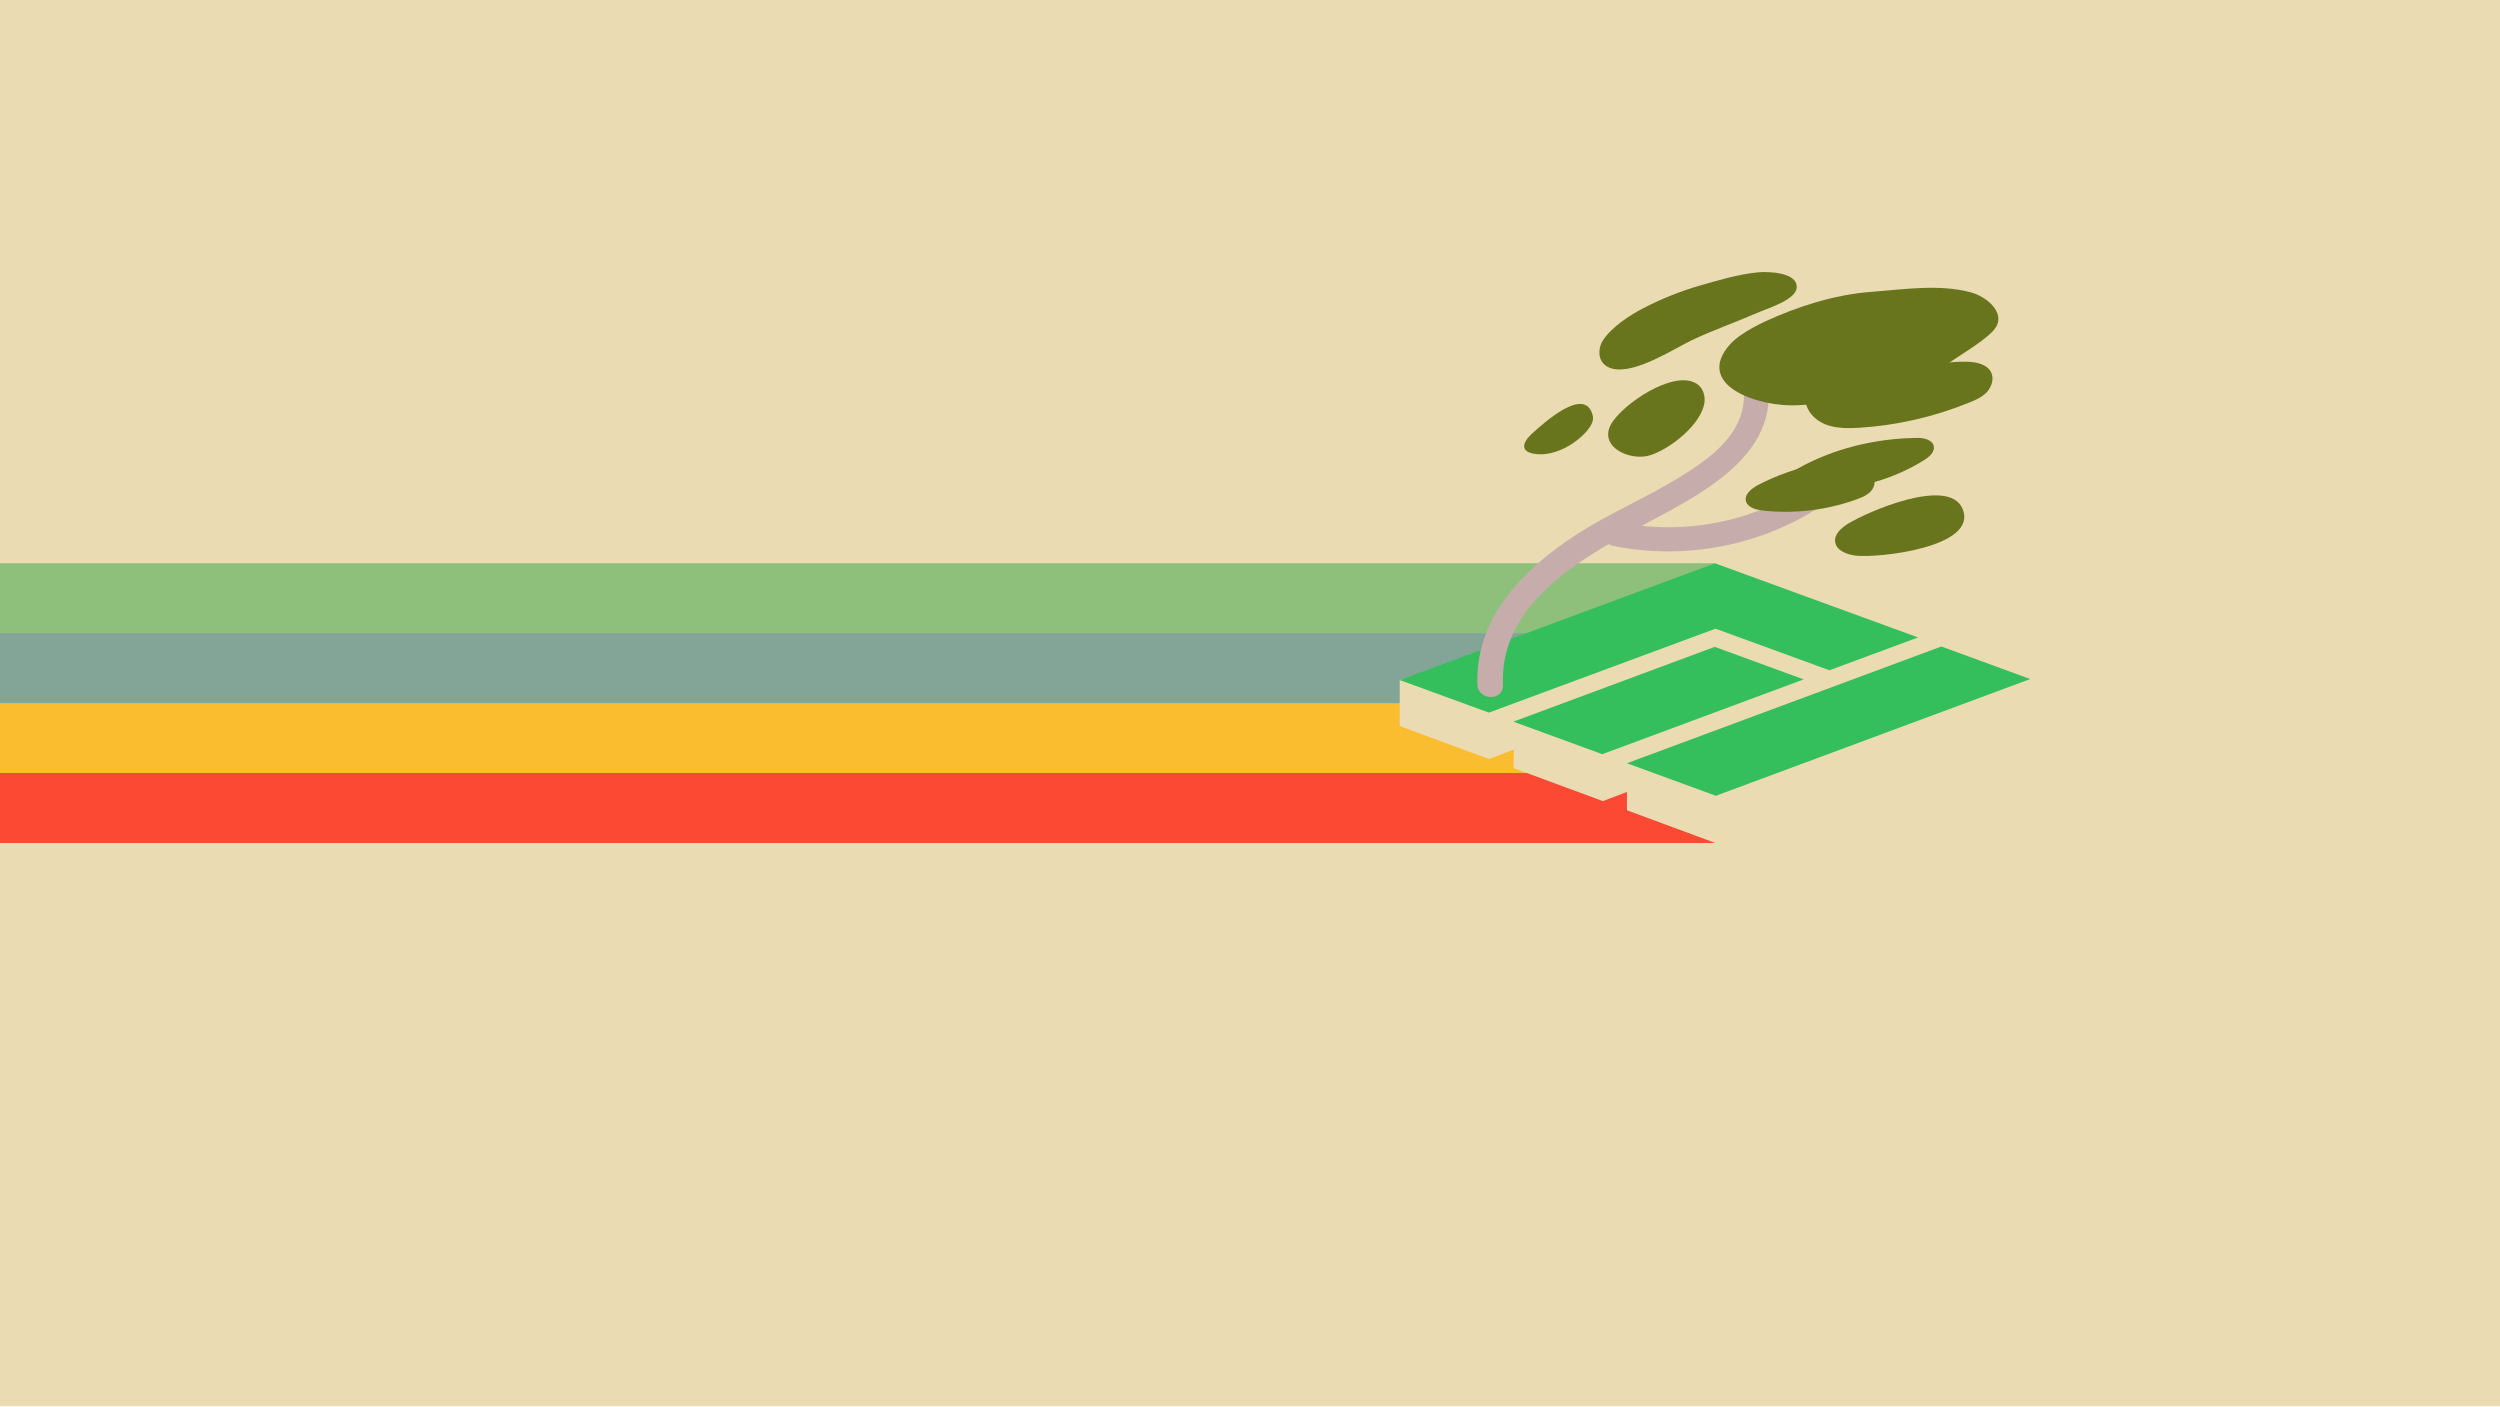
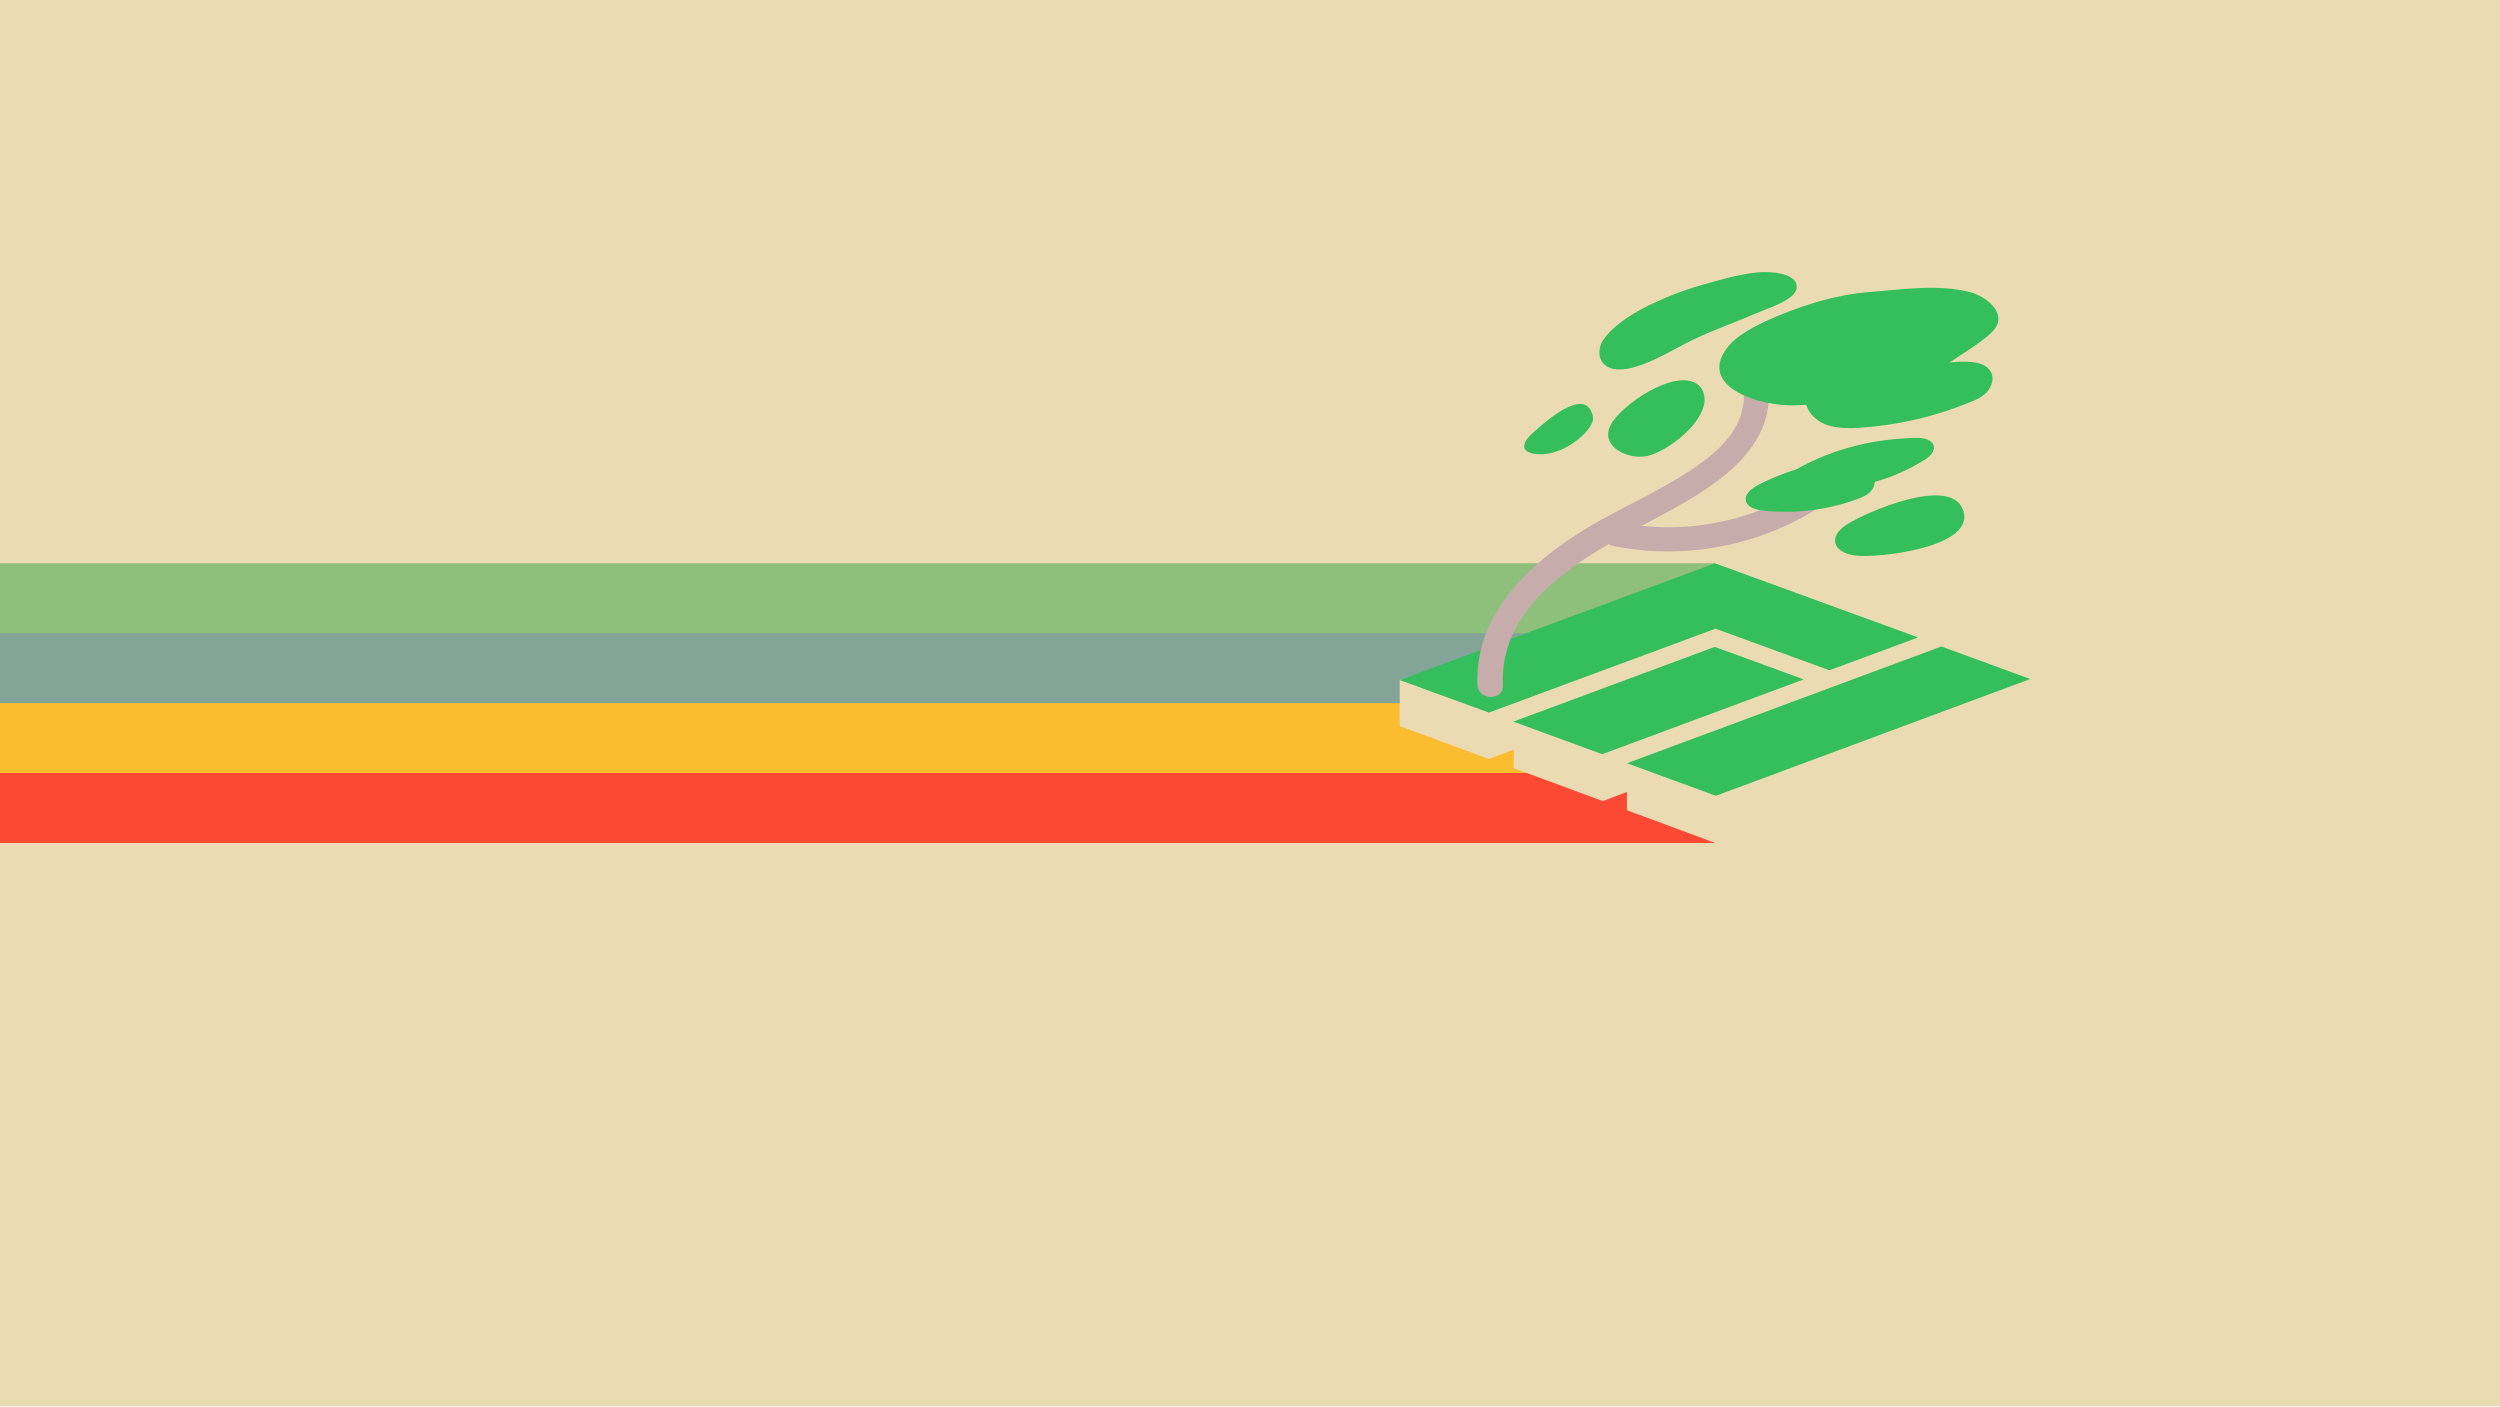
<svg xmlns="http://www.w3.org/2000/svg" id="Layer_1" data-name="Layer 1" viewBox="0 0 1920 1080" version="1.1" width="1920" height="1080">
  <defs id="defs4">
    <style id="style2">.cls-1{fill:#3ddc84;}</style>
  </defs>
  <g id="g902">
    <rect style="fill:#ebdbb2;fill-opacity:1;fill-rule:nonzero;stroke-width:104.97;stroke-linecap:round;stroke-linejoin:round;paint-order:stroke markers fill" id="rect835" width="1920" height="1080" x="-7.4218752e-07" y="5.2734376e-06" />
    <path id="rect2943" style="fill:#8ec07c;fill-opacity:1;stroke:none;stroke-width:7.122;stroke-linejoin:round;stroke-miterlimit:4;stroke-dasharray:none;stroke-opacity:1;paint-order:stroke markers fill" d="M 0 432.611 L 0 647.387 L 1262.004 647.387 L 1262.125 645.928 C 1266.731 590.859 1286.351 540.351 1317.125 498.578 L 1317.125 432.611 L 0 432.611 z " />
    <path id="rect2945" style="fill:#83a598;fill-opacity:1;stroke:none;stroke-width:6.301;stroke-linejoin:round;stroke-miterlimit:4;stroke-dasharray:none;stroke-opacity:1;paint-order:stroke markers fill" d="M 0 486.305 L 0 647.387 L 1317.125 647.387 L 1317.125 486.305 L 0 486.305 z " />
    <path id="path940" style="fill:#fabd2f;fill-opacity:1;stroke:none;stroke-width:5.145;stroke-linejoin:round;stroke-miterlimit:4;stroke-dasharray:none;stroke-opacity:1;paint-order:stroke markers fill" d="M 0 540 L 0 647.387 L 1317.125 647.387 L 1317.125 540 L 0 540 z " />
    <path id="path949" style="fill:#fb4934;fill-opacity:1;stroke:none;stroke-width:3.686;stroke-linejoin:round;stroke-miterlimit:4;stroke-dasharray:none;stroke-opacity:1;paint-order:stroke markers fill" d="M 0 593.693 L 0 647.387 L 1317.125 647.387 L 1317.125 593.693 L 0 593.693 z " />
    <g id="g203" transform="matrix(1.179426,0,0,1.144281,-1103.895,232.137)">
      <g id="g179" transform="matrix(3.779528,0,0,3.779528,1847.41,-34.10305)">
        <g id="layer4" style="display:inline" transform="translate(-82.18444,-68.18698)" />
        <g id="layer1-3" style="display:inline" transform="translate(-82.18444,-68.18698)">
          <g id="g46" transform="translate(0.1701145,-2.335012)">
            <path style="display:inline;fill:#ebdbb2;fill-opacity:1;stroke:none;stroke-width:0.265px;stroke-linecap:butt;stroke-linejoin:miter;stroke-opacity:1" d="m 101.642,162.273 15.363,5.855 54.315,-21.307 v -7.756 l -34.976,-10.539 -54.33,18.107 -7.96e-4,8.169 15.362,5.851 4.305,-1.675 z" id="path4752" />
            <path style="display:inline;fill:#ebdbb2;fill-opacity:1;stroke:#000000;stroke-width:0.265px;stroke-linecap:butt;stroke-linejoin:miter;stroke-opacity:0" d="m 121.16,161.405 v 8.347 l 15.173,5.794 54.372,-20.743 -0.06,-8.351 z" id="path3930" transform="translate(1.2083334e-6)" />
            <g transform="matrix(0.2153072,-7.7205399e-7,0.00729584,0.1589211,91.2885,177.5318)" id="layer0">
              <g transform="matrix(3.883929,2.020648,-4,2.038505,219.5179,-324.8933)" id="logo">
                <path style="opacity:1;fill:#35bf5c;fill-opacity:1;stroke:none;stroke-width:3.004;stroke-miterlimit:4;stroke-dasharray:none;stroke-opacity:1" d="M 0.089,-0.089 0,64 l 18.025,-0.025 0.064,-46.064 23.032,-0.032 0.025,-18.025 z" id="rect4138" />
                <path style="opacity:1;fill:#35bf5c;fill-opacity:1;stroke:none;stroke-width:3;stroke-miterlimit:4;stroke-dasharray:none;stroke-opacity:1" d="m 23,23 2e-6,41 H 41 V 23 Z" id="rect4140" />
                <path style="opacity:1;fill:#35bf5c;fill-opacity:1;stroke:none;stroke-width:3;stroke-miterlimit:4;stroke-dasharray:none;stroke-opacity:1" d="M 46,1e-6 V 64 H 64 V 1e-6 Z" id="rect4142" />
              </g>
            </g>
            <g id="g3802" transform="matrix(0.2645833,0,0,0.2645833,-338.4352,74.21009)">
              <path id="path3765" d="m 1656.3,277.2 c -2.5,-57 55.2,-87.7 97.8,-111.1 37.2,-20.3 83.7,-46.8 74.1,-96.4 -2,-10.3 -17.8,-6 -15.8,4.4 4.4,22.7 -8.5,39.9 -25.8,53 -20.3,15.4 -43.7,26.3 -65.9,38.8 -40.8,23.2 -83.1,59.9 -81,111.3 0.8,10.5 17.1,10.5 16.6,0 z" style="fill:#c6adac" />
              <path id="path3767" d="m 1728,183.7 c 56.6,11.8 116.4,-5.1 158.3,-45 7.6,-7.3 -4,-18.9 -11.6,-11.6 -37.4,35.8 -91.7,51.4 -142.3,40.8 -10.4,-2 -14.8,13.6 -4.4,15.8 z" style="fill:#c6adac" />
-               <path id="path3769" d="m 1727.8,64.8 c 14.9,3.6 40.1,-13.6 51.4,-19.1 14.5,-7.1 29.6,-12.5 44.3,-19.1 5.6,-2.5 24,-8.3 24.1,-16.5 0.4,-10.2 -19.1,-10.7 -25.4,-10 -12.9,1.3 -25.4,5.3 -37.8,8.9 -12.7,3.8 -25,8.9 -36.8,15.2 -8.9,4.7 -21.1,13.1 -26.3,21.8 -3.3,5.3 -3.1,13.1 2,16.7 1.2,1 2.9,1.7 4.5,2.1 z" style="fill:#68751c" />
-               <path id="path3771" d="m 1819.1,37.2 c 2.5,-1.5 5.1,-2.7 7.6,-4 21.1,-10 45.4,-18.2 69.3,-20 20.9,-1.6 43.9,-5.4 64.6,0.2 10.7,2.9 22.5,13.3 16.9,23.2 -4.2,7.4 -21.2,17.4 -28.7,22.9 -27.4,19.4 -65.7,28 -100.7,29.8 -25.4,1.3 -67.3,-13.3 -44.1,-40.7 4,-4.5 9.3,-8.1 15.1,-11.4 z" style="fill:#68751c" />
-               <path id="path3773" d="m 1958.9,60.1 c 5.8,0.2 12.5,1.6 15.2,6.9 2.2,4.4 0.5,9.6 -2.5,13.3 -3.3,3.6 -7.6,5.6 -12.2,7.4 -22.5,9.4 -46.6,15.1 -71,16.7 -6.7,0.4 -13.8,0.5 -20.3,-1.6 -6.5,-2.1 -12.3,-7.1 -14.2,-13.6 -4,-15.1 29,-20 37.9,-21.6 8.9,-1.6 17.8,-2.7 26.7,-3.1 13.5,-1 26.6,-5 40.4,-4.4 z" style="fill:#68751c" />
-               <path id="path3775" d="m 1955.6,158.8 c -8.9,-22 -62.4,2.2 -74.6,10 -4.5,2.9 -9.3,7.3 -8.3,12.5 0.9,5.6 7.6,8.2 13.4,8.9 14.1,1.8 80,-5.4 69.5,-31.4 z" style="fill:#68751c" />
-               <path id="path3777" d="m 1787.5,87.7 c -2.2,14.5 -21.8,30.5 -34.9,35 -12.7,4.5 -33.9,-4.9 -26.1,-20.3 6.9,-13.4 41,-37.4 55.9,-27.6 4.2,2.7 5.8,8.2 5.1,12.9 z" style="fill:#68751c" />
-               <path id="path3779" d="m 1825.1,159.9 c 20.9,2.5 42.3,-0.2 61.9,-7.6 4.4,-1.6 8.9,-3.8 10.7,-8.2 1.3,-3.3 0.4,-7.3 -2.2,-9.6 -2.5,-2.4 -6.5,-3.1 -9.6,-1.6 -5.8,-6.4 -16,-5.8 -24.5,-4.2 -13.4,2.7 -26.7,7.6 -38.8,14 -4.4,2.4 -9.3,6.4 -8,11.1 1.2,4.1 6.3,5.6 10.5,6.1 z" style="fill:#68751c" />
-               <path id="path3781" d="m 1849.4,143 c 27.6,6.2 57.9,-1.8 81.5,-17.1 3.1,-2 6.5,-5.1 6,-8.9 -0.7,-4.5 -6.5,-6 -11.3,-5.8 -26.9,0.4 -54.1,7.1 -77.5,20.7 -2.7,1.5 -5.6,4 -4.9,6.9 0.8,2.6 3.7,3.7 6.2,4.2 z" style="fill:#68751c" />
-               <path id="path3783" d="m 1711.1,106.4 c 2.5,-3.1 4.7,-6.9 3.6,-10.5 -5.1,-20.1 -32.5,6 -39,12 -8.3,7.6 -8,14.3 5.6,14.3 11.3,-0.2 23.1,-7.7 29.8,-15.8 z" style="fill:#68751c" />
+               <g id="g496" style="fill:#35bf5c;fill-opacity:1">
+                 <path id="path3769" d="m 1727.8,64.8 c 14.9,3.6 40.1,-13.6 51.4,-19.1 14.5,-7.1 29.6,-12.5 44.3,-19.1 5.6,-2.5 24,-8.3 24.1,-16.5 0.4,-10.2 -19.1,-10.7 -25.4,-10 -12.9,1.3 -25.4,5.3 -37.8,8.9 -12.7,3.8 -25,8.9 -36.8,15.2 -8.9,4.7 -21.1,13.1 -26.3,21.8 -3.3,5.3 -3.1,13.1 2,16.7 1.2,1 2.9,1.7 4.5,2.1 z" style="fill:#35bf5c;fill-opacity:1" />
+                 <path id="path3771" d="m 1819.1,37.2 c 2.5,-1.5 5.1,-2.7 7.6,-4 21.1,-10 45.4,-18.2 69.3,-20 20.9,-1.6 43.9,-5.4 64.6,0.2 10.7,2.9 22.5,13.3 16.9,23.2 -4.2,7.4 -21.2,17.4 -28.7,22.9 -27.4,19.4 -65.7,28 -100.7,29.8 -25.4,1.3 -67.3,-13.3 -44.1,-40.7 4,-4.5 9.3,-8.1 15.1,-11.4 z" style="fill:#35bf5c;fill-opacity:1" />
+                 <path id="path3773" d="m 1958.9,60.1 c 5.8,0.2 12.5,1.6 15.2,6.9 2.2,4.4 0.5,9.6 -2.5,13.3 -3.3,3.6 -7.6,5.6 -12.2,7.4 -22.5,9.4 -46.6,15.1 -71,16.7 -6.7,0.4 -13.8,0.5 -20.3,-1.6 -6.5,-2.1 -12.3,-7.1 -14.2,-13.6 -4,-15.1 29,-20 37.9,-21.6 8.9,-1.6 17.8,-2.7 26.7,-3.1 13.5,-1 26.6,-5 40.4,-4.4 z" style="fill:#35bf5c;fill-opacity:1" />
+                 <path id="path3775" d="m 1955.6,158.8 c -8.9,-22 -62.4,2.2 -74.6,10 -4.5,2.9 -9.3,7.3 -8.3,12.5 0.9,5.6 7.6,8.2 13.4,8.9 14.1,1.8 80,-5.4 69.5,-31.4 z" style="fill:#35bf5c;fill-opacity:1" />
+                 <path id="path3777" d="m 1787.5,87.7 c -2.2,14.5 -21.8,30.5 -34.9,35 -12.7,4.5 -33.9,-4.9 -26.1,-20.3 6.9,-13.4 41,-37.4 55.9,-27.6 4.2,2.7 5.8,8.2 5.1,12.9 z" style="fill:#35bf5c;fill-opacity:1" />
+                 <path id="path3779" d="m 1825.1,159.9 c 20.9,2.5 42.3,-0.2 61.9,-7.6 4.4,-1.6 8.9,-3.8 10.7,-8.2 1.3,-3.3 0.4,-7.3 -2.2,-9.6 -2.5,-2.4 -6.5,-3.1 -9.6,-1.6 -5.8,-6.4 -16,-5.8 -24.5,-4.2 -13.4,2.7 -26.7,7.6 -38.8,14 -4.4,2.4 -9.3,6.4 -8,11.1 1.2,4.1 6.3,5.6 10.5,6.1 z" style="fill:#35bf5c;fill-opacity:1" />
+                 <path id="path3781" d="m 1849.4,143 c 27.6,6.2 57.9,-1.8 81.5,-17.1 3.1,-2 6.5,-5.1 6,-8.9 -0.7,-4.5 -6.5,-6 -11.3,-5.8 -26.9,0.4 -54.1,7.1 -77.5,20.7 -2.7,1.5 -5.6,4 -4.9,6.9 0.8,2.6 3.7,3.7 6.2,4.2 z" style="fill:#35bf5c;fill-opacity:1" />
+                 <path id="path3783" d="m 1711.1,106.4 c 2.5,-3.1 4.7,-6.9 3.6,-10.5 -5.1,-20.1 -32.5,6 -39,12 -8.3,7.6 -8,14.3 5.6,14.3 11.3,-0.2 23.1,-7.7 29.8,-15.8 z" style="fill:#35bf5c;fill-opacity:1" />
+               </g>
            </g>
          </g>
        </g>
      </g>
    </g>
  </g>
</svg>
